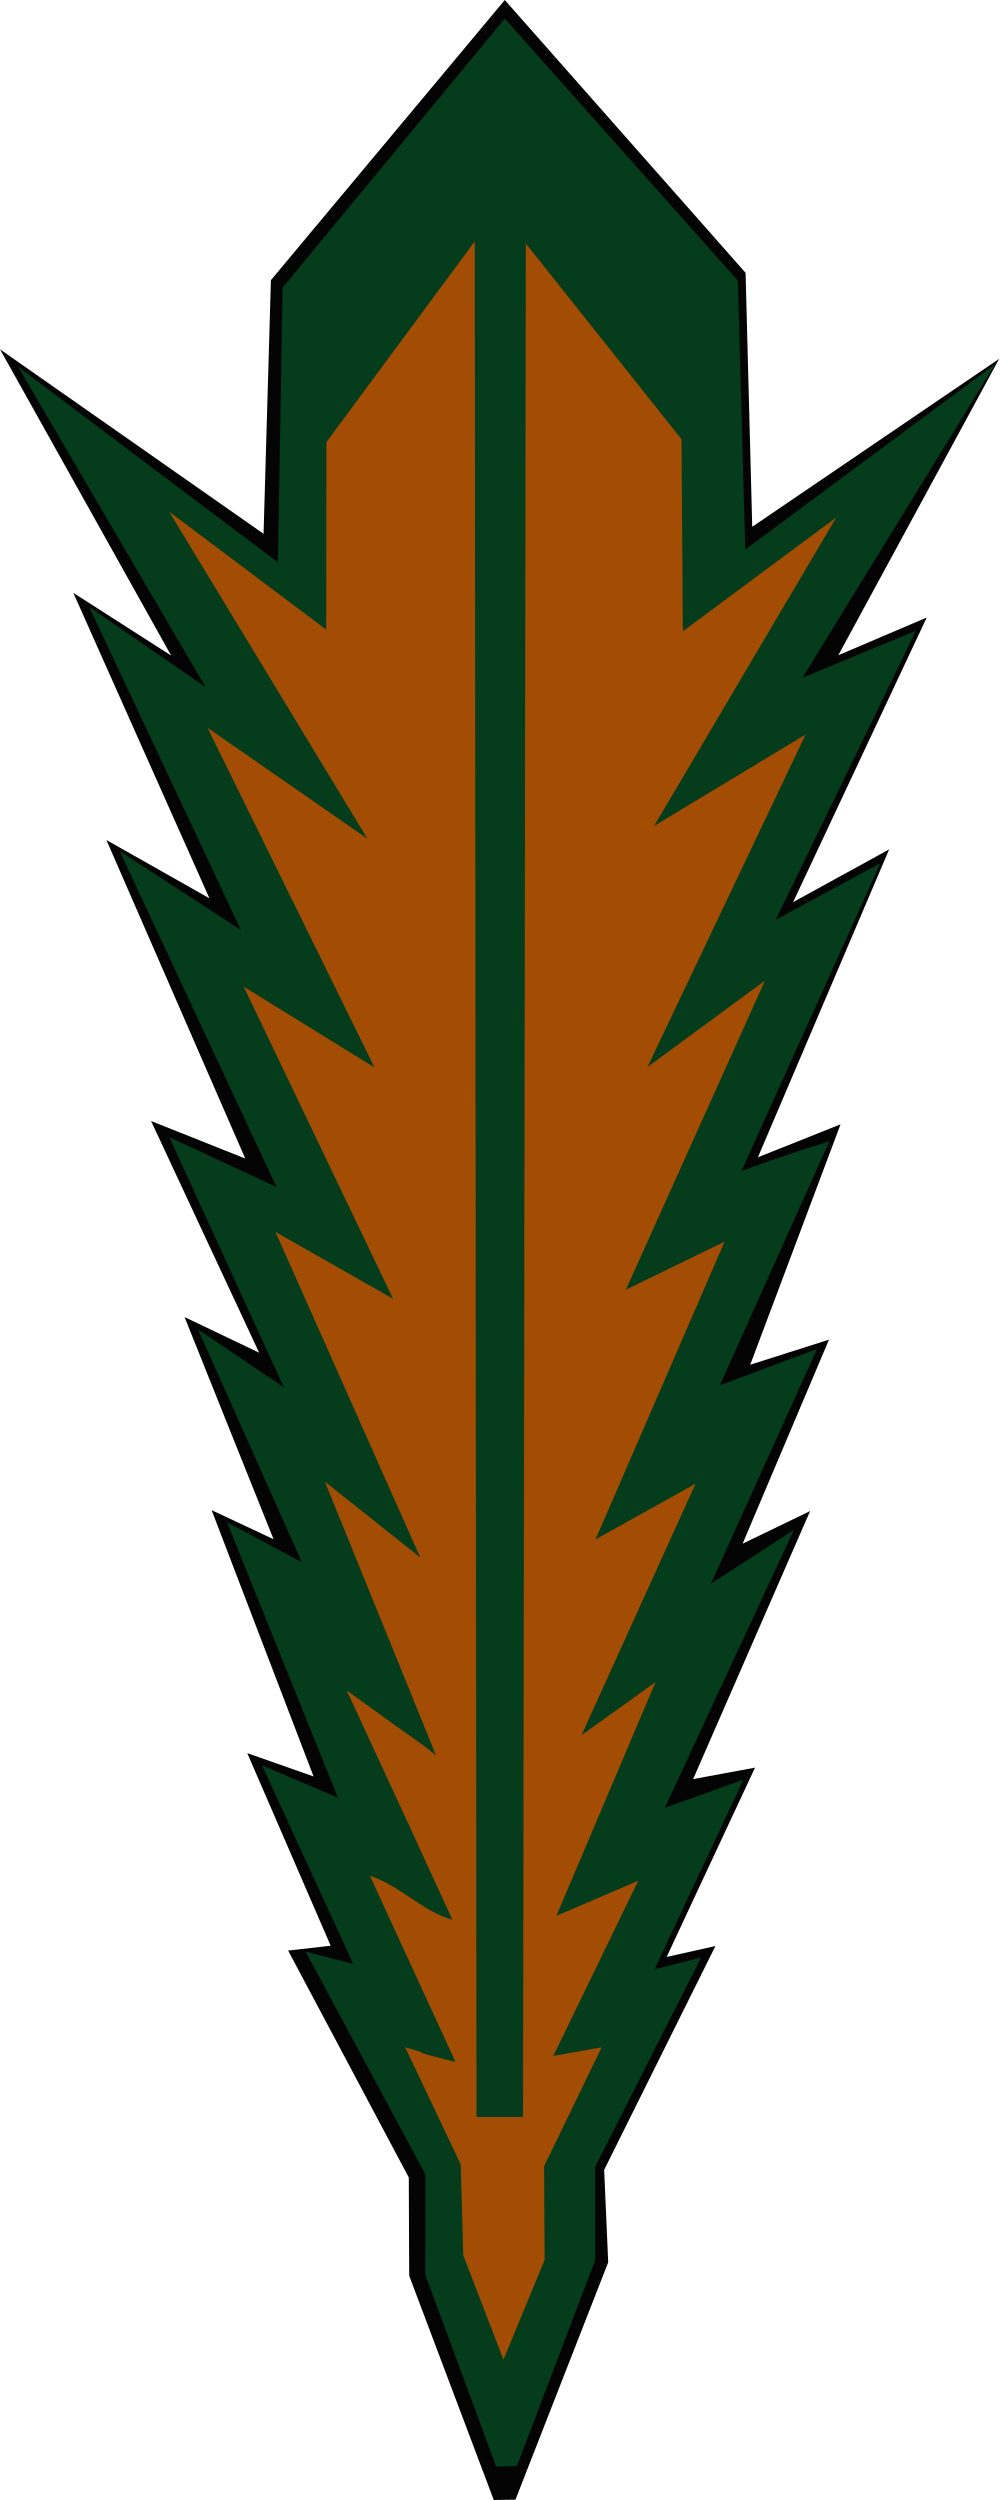
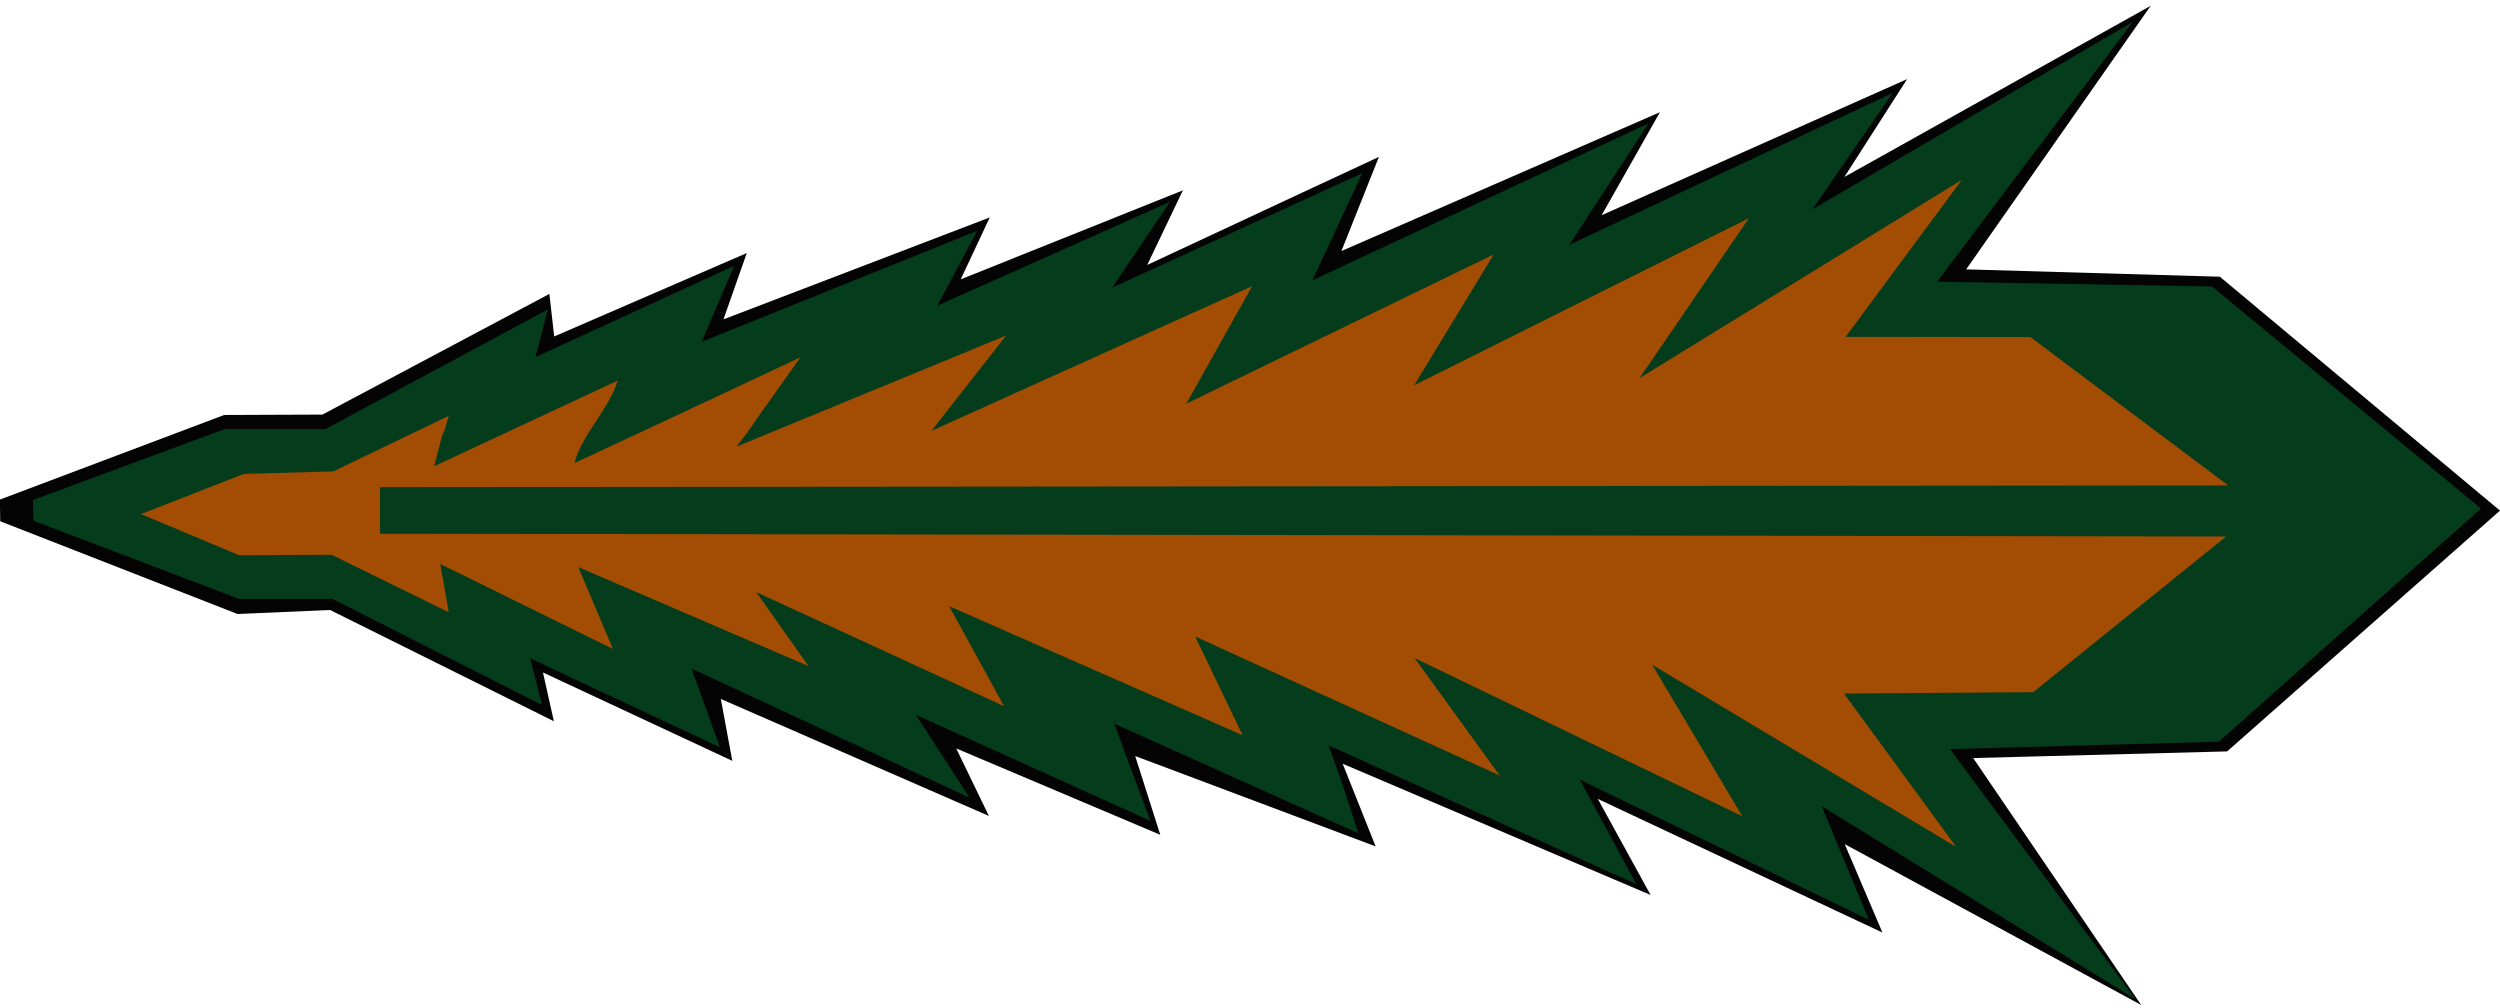
- <svg xmlns="http://www.w3.org/2000/svg" id="svg" version="1.1" width="159.875" height="400.017" viewBox="0 0 159.875 400.017">
+ <svg xmlns="http://www.w3.org/2000/svg" id="svg" version="1.1" width="400" height="161.143" viewBox="0, 0, 400,161.143">
  <defs id="defs9" />
-   <g id="layer3" transform="translate(-121.3822,119.1468)">
-     <path style="fill:#040404;fill-rule:evenodd;stroke:none" id="path2" d="m 148.766,-14.256 -15.655,-10.033 21.781,48.878 -16.484,-9.327 22.217,50.966 -15.074,-6.007 17.295,37.073 -11.935,-5.704 14.243,35.55 -9.908,-4.649 16.309,42.606 -10.611,-3.73 13.347,30.815 -6.808,0.771 19.308,36.312 0.064,15.722 13.533,35.883 3.473,-0.051 14.838,-37.976 -0.646,-14.798 17.803,-35.813 -7.804,1.744 14.143,-30.291 -9.906,1.835 18.719,-42.89 -10.802,5.224 13.821,-32.648 -12.604,4.014 14.456,-38.469 -13.222,5.272 20.997,-49.266 -15.365,8.44 21.375,-45.536 -14.147,6.034 25.738,-47.432 -39.51,26.879 c -1.065,-40.632 0,0 -1.065,-40.632 l -38.527,-43.657 -37.424,44.825 -1.176,40.586 -42.172,-29.524" />
-     <path style="fill:#043c1c;fill-rule:evenodd;stroke:none" id="path1" d="m 154.274,-9.205 -18.632,-12.849 24.298,51.727 -19.403,-12.632 25.091,53.75 -17.145,-7.975 18.307,40.007 -13.717,-9.242 16.607,37.233 -11.971,-6.383 17.75,44.077 -12.151,-5.196 14.603,31.795 -7.636,-1.995 19.167,35.642 -0.003,16.108 11.336,30.645 c 3.32,-0.077 0,0 3.32,-0.077 l 12.513,-32.925 v -14.931 l 16.959,-33.507 -7.459,1.879 14.235,-30.347 -12.588,4.526 20.653,-44.479 -13.266,8.6 16.966,-37.532 -15.541,5.786 17.712,-39.459 c -0.27,0.837 0,0 -14.254,5.165 l 22.217,-49.236 -16.732,9.041 22.426,-46.243 -18.161,7.531 30.833,-50.166 -39.98,29.646 -1.186,-43.024 -37.293,-41.93 -35.544,43.037 -0.755,43.976 -41.575,-31.301" />
-     <g transform="matrix(0,-1.014914,1,0,119.6807,281.3078)" id="svgg">
+   <g id="layer3">
+     <path style="fill:#040404;fill-rule:evenodd;stroke:none" id="path2" d="M 295.109,28.308 305.142,12.653 256.264,34.434 265.591,17.95 214.625,40.167 220.632,25.093 183.559,42.388 189.263,30.453 153.713,44.696 158.362,34.788 115.756,51.097 119.486,40.486 88.671,53.833 87.9,47.025 51.588,66.333 35.866,66.397 -0.017,79.931 0.034,83.404 38.01,98.242 52.808,97.597 88.621,115.4 86.877,107.596 117.168,121.739 115.333,111.833 158.223,130.552 152.999,119.75 185.647,133.571 181.633,120.967 l 38.469,14.456 -5.272,-13.222 49.266,20.997 -8.44,-15.365 45.536,21.375 -6.034,-14.147 47.432,25.738 L 315.711,121.289 c 40.632,-1.065 0,0 40.632,-1.065 L 400,81.697 355.175,44.273 314.589,43.097 344.113,0.925" />
+   </g>
+   <g id="layer2">
+     <path style="fill:#043c1c;fill-rule:evenodd;stroke:none" id="path1" d="m 289.984,33.499 12.849,-18.632 -51.727,24.298 12.632,-19.403 -53.75,25.091 7.975,-17.145 -40.007,18.307 9.242,-13.717 -37.233,16.607 6.383,-11.971 -44.077,17.75 5.196,-12.151 L 85.672,57.136 87.667,49.5 52.025,68.667 35.917,68.664 5.272,80 c 0.077,3.32 0,0 0.077,3.32 L 38.274,95.833 h 14.931 l 33.507,16.959 -1.879,-7.459 30.347,14.235 -4.526,-12.588 44.479,20.653 -8.6,-13.266 37.532,16.966 -5.786,-15.541 39.459,17.712 c -0.837,-0.27 0,0 -5.165,-14.254 l 49.236,22.217 -9.041,-16.732 46.243,22.426 L 291.48,129 341.646,159.833 312,119.853 355.024,118.667 396.954,81.374 353.917,45.83 309.941,45.075 341.242,3.5" />
+   </g>
+   <g id="layer1">
+     <g id="svgg">
      <path style="fill:#a34c04;fill-rule:evenodd;stroke:none" id="path0" d="m 262.334,60.497 17.499,-25.593 -53.56,26.729 12.729,-20.925 -49.19,23.879 10.537,-18.809 -51.321,23.165 11.953,-15.258 -43.148,17.777 c 2.896,-3.665 0,0 10.242,-14.295 -57.038,26.77 0,0 -36.16,16.931 1.134,-4.509 5.571,-8.701 6.904,-13.198 L 69.468,74.599 C 71.841,65.153 70.113,72.594 71.8,66.533 L 53.343,75.417 38.993,75.833 22.557,82.257 38.286,88.847 53.052,88.76 71.8,97.967 70.437,90.233 98.069,103.833 92.52,90.726 c 36.861,15.865 0,0 36.861,15.865 -8.379,-11.85 0,0 -8.379,-11.85 39.66,18.259 0,0 39.66,18.259 -8.79,-16.011 0,0 -8.79,-16.011 46.945,20.653 0,0 46.945,20.653 -7.578,-15.799 0,0 -7.578,-15.799 48.727,22.254 0,0 48.727,22.254 -13.633,-18.808 0,0 -13.633,-18.808 52.431,25.311 0,0 52.431,25.311 -14.415,-24.244 0,0 -14.415,-24.244 48.645,29.155 0,0 48.645,29.155 -17.952,-24.55 0,0 -17.952,-24.55 30.271,-0.211 0,0 30.271,-0.211 30.865,-24.911 0,0 30.865,-24.911 -295.366,-0.448 0,0 -295.366,-0.448 V 77.942 L 356.512,77.667 324.862,53.926 295.307,53.893 313.903,28.768" />
    </g>
  </g>
-   <g id="layer2" transform="translate(-121.3822,119.1468)" />
-   <g id="layer1" transform="translate(-121.3822,119.1468)" />
</svg>
